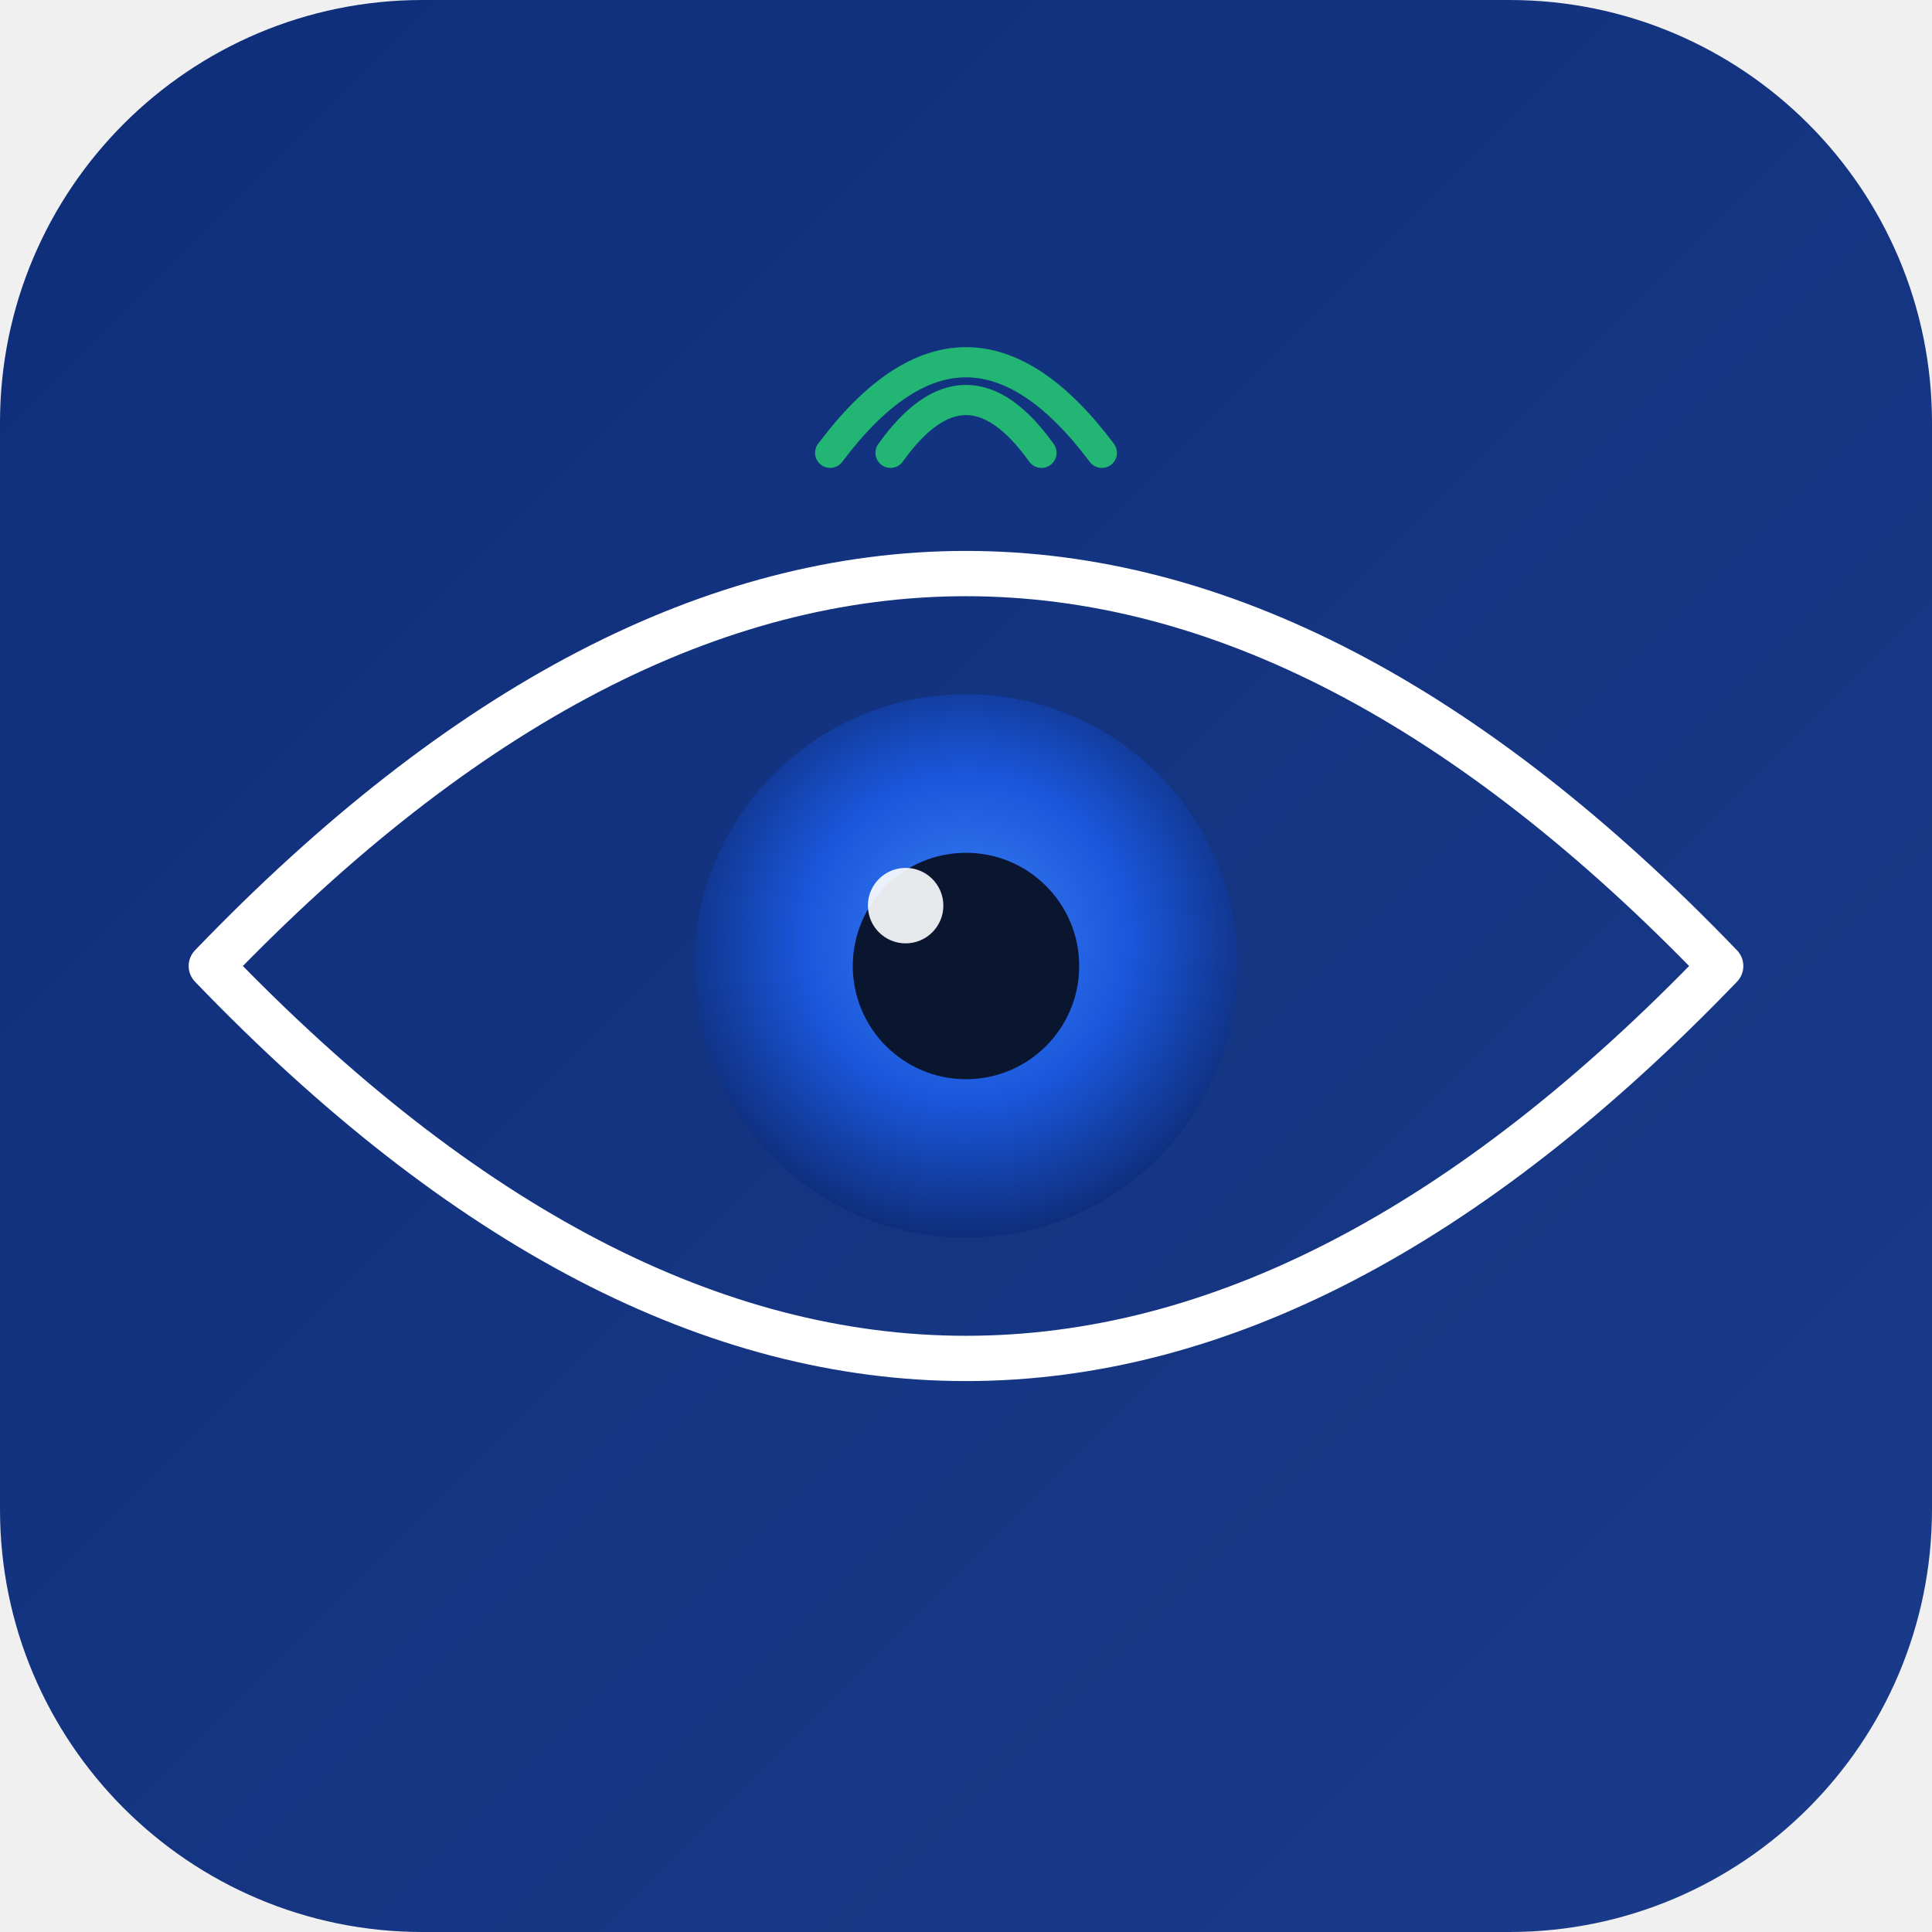
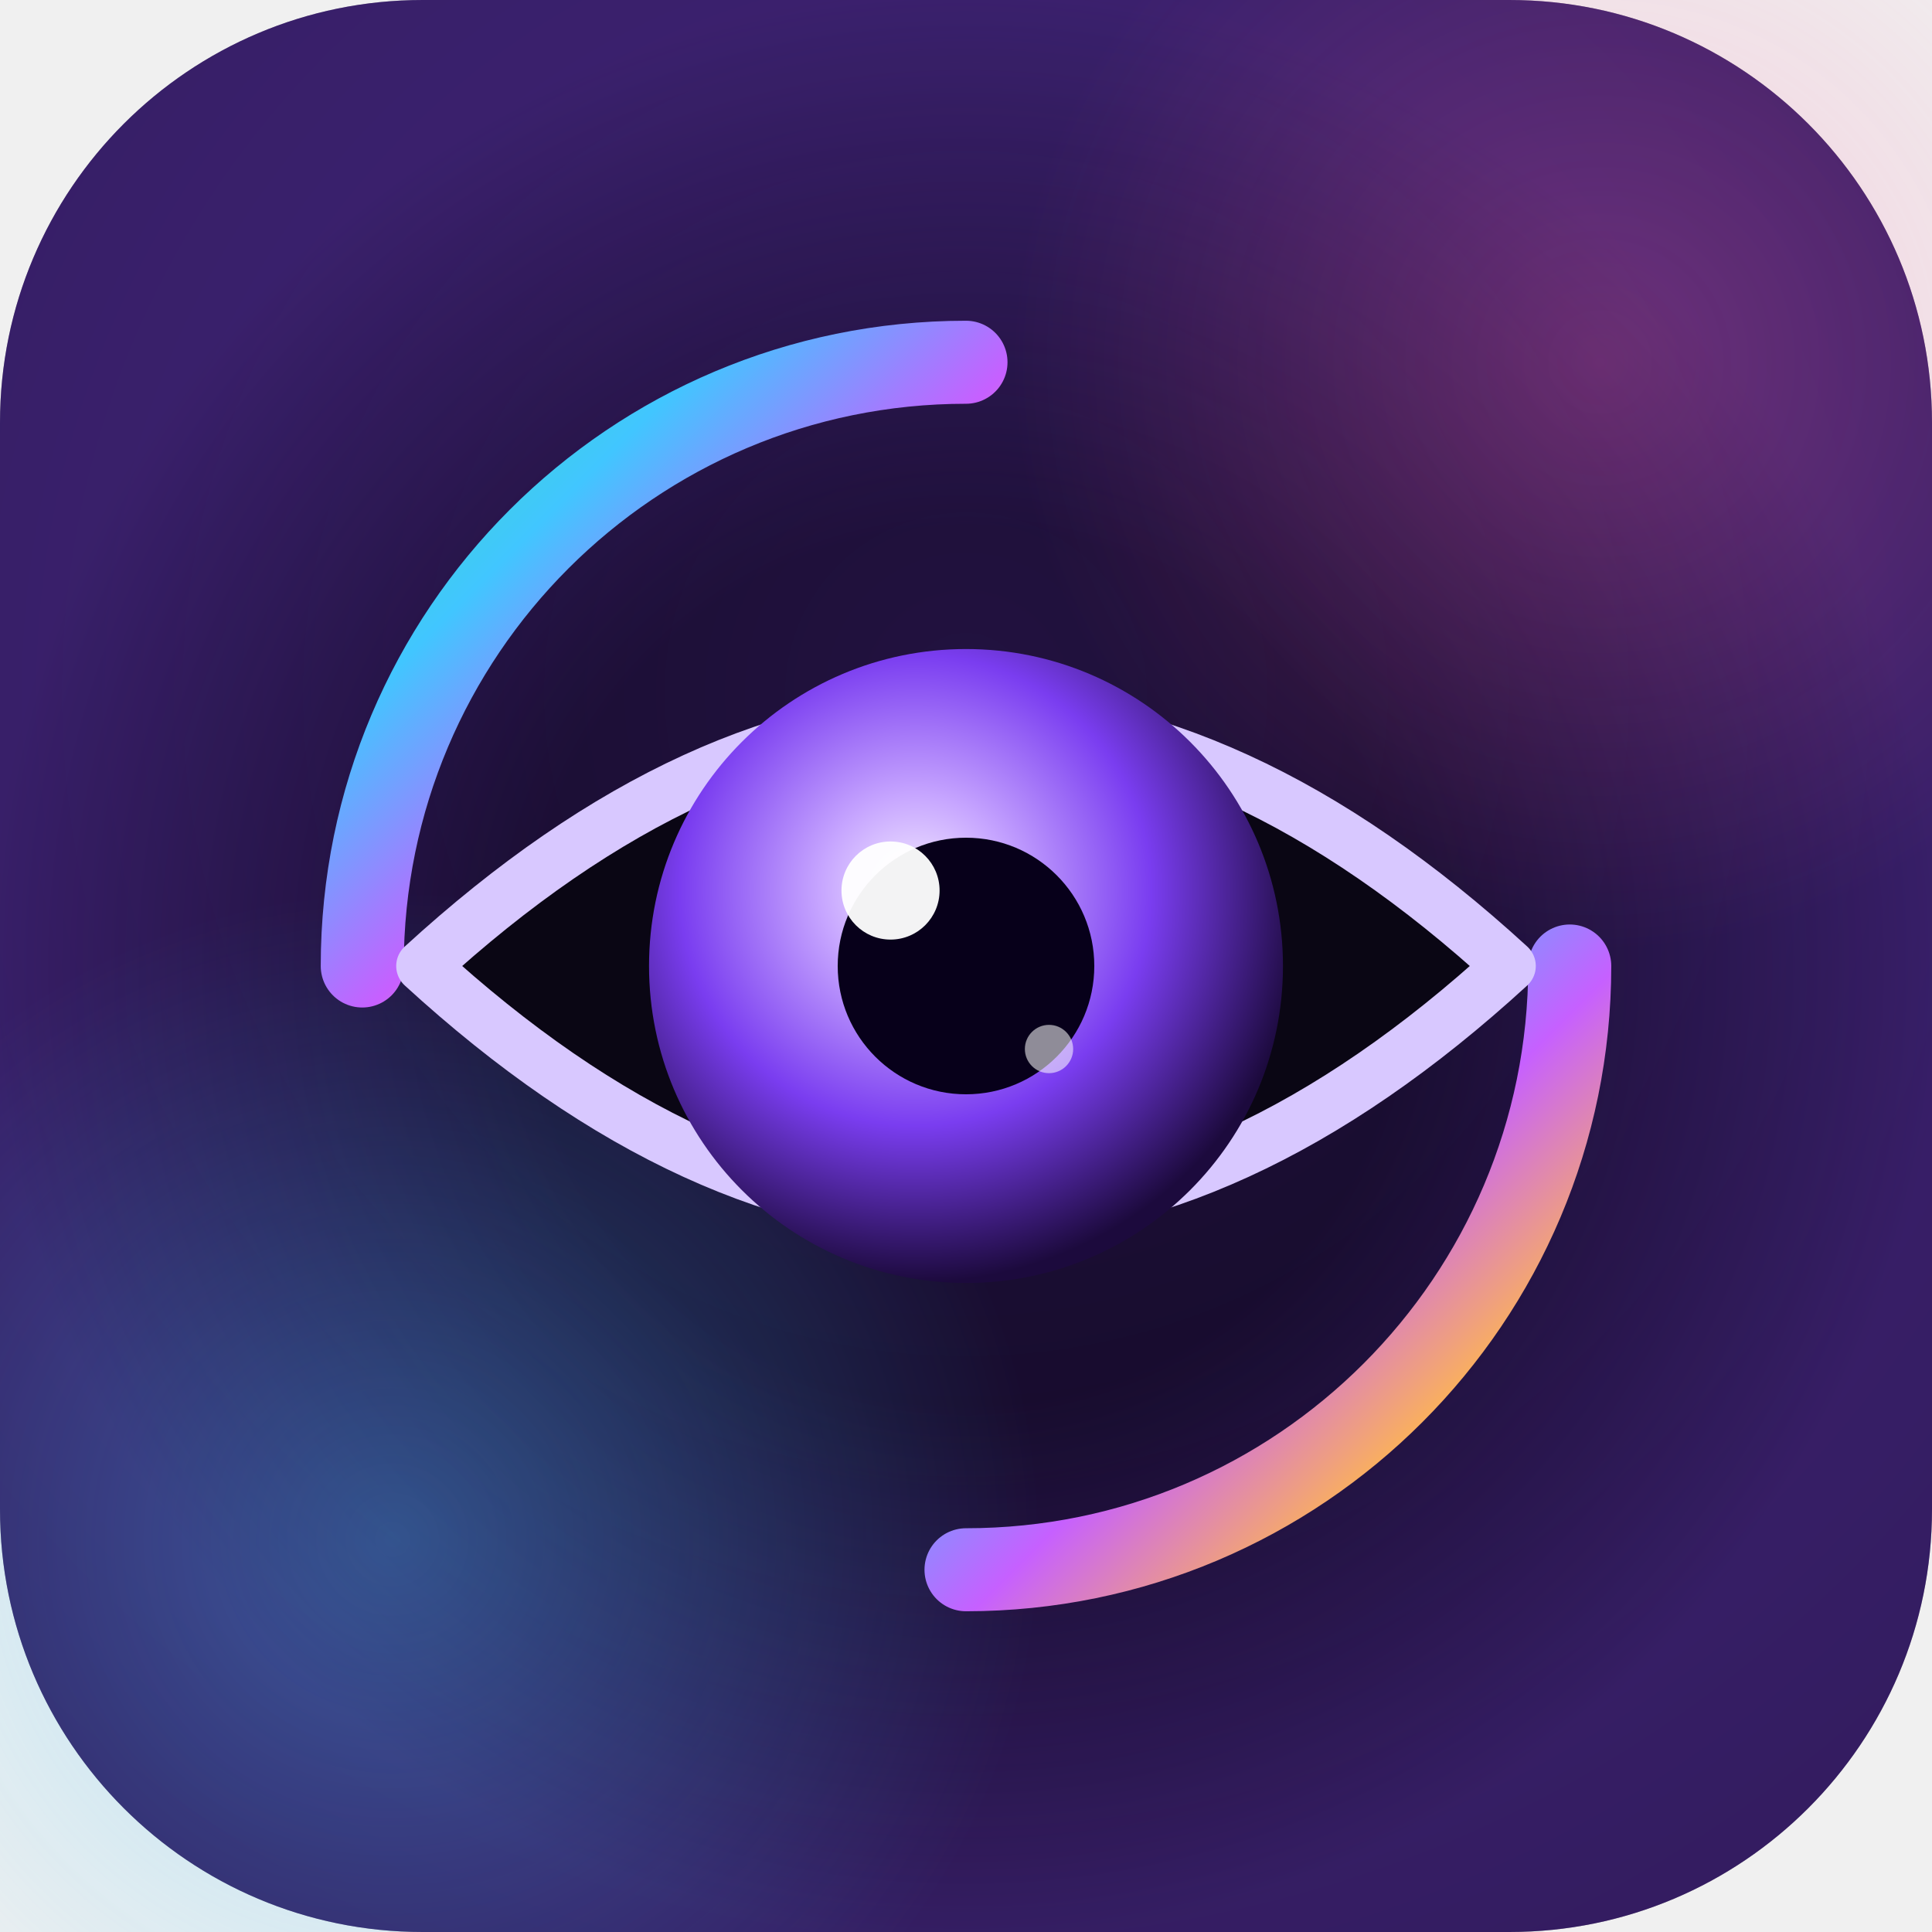
<svg xmlns="http://www.w3.org/2000/svg" viewBox="0 0 256 256" width="256" height="256" role="img" aria-label="Netra">
  <defs>
-     <radialGradient id="iris2" cx="50%" cy="45%" r="55%">
-       <stop offset="0%" stop-color="#3b82f6" />
-       <stop offset="55%" stop-color="#1a56db" />
-       <stop offset="100%" stop-color="#0e2e7a" />
+     <radialGradient id="iris2" cx="42%" cy="38%" r="62%">
+       <stop offset="0%" stop-color="#f4ecff" />
+       <stop offset="24%" stop-color="#c7a6ff" />
+       <stop offset="60%" stop-color="#7a3df0" />
+       <stop offset="100%" stop-color="#1c0a3d" />
    </radialGradient>
-     <linearGradient id="bg" x1="0" y1="0" x2="1" y2="1">
-       <stop offset="0%" stop-color="#0e2e7a" />
-       <stop offset="100%" stop-color="#1a3b8a" />
+     <linearGradient id="ring" x1="0" y1="0" x2="1" y2="1">
+       <stop offset="0%" stop-color="#37e6a8" />
+       <stop offset="28%" stop-color="#41c6ff" />
+       <stop offset="54%" stop-color="#c660ff" />
+       <stop offset="78%" stop-color="#ffb84d" />
+       <stop offset="100%" stop-color="#ff5f9e" />
    </linearGradient>
+     <radialGradient id="bg" cx="50%" cy="36%" r="90%">
+       <stop offset="0%" stop-color="#221240" />
+       <stop offset="55%" stop-color="#140a28" />
+       <stop offset="100%" stop-color="#090312" />
+     </radialGradient>
+     <radialGradient id="bgGlow" cx="50%" cy="50%" r="50%">
+       <stop offset="45%" stop-color="rgba(140,80,255,0)" />
+       <stop offset="100%" stop-color="rgba(140,80,255,0.30)" />
+     </radialGradient>
+     <radialGradient id="auA" cx="50%" cy="50%" r="50%">
+       <stop offset="0%" stop-color="rgba(65,198,255,0.34)" />
+       <stop offset="100%" stop-color="rgba(65,198,255,0)" />
+     </radialGradient>
+     <radialGradient id="auB" cx="50%" cy="50%" r="50%">
+       <stop offset="0%" stop-color="rgba(255,95,158,0.26)" />
+       <stop offset="100%" stop-color="rgba(255,95,158,0)" />
+     </radialGradient>
  </defs>
  <rect x="0" y="0" width="256" height="256" rx="56" ry="56" fill="url(#bg)" />
-   <g transform="translate(28, 76)">
-     <path d="M 0,52 Q 50,0 100,0 Q 150,0 200,52 Q 150,104 100,104 Q 50,104 0,52 Z" fill="none" stroke="#ffffff" stroke-width="6" stroke-linejoin="round" />
-     <circle cx="100" cy="52" r="36" fill="url(#iris2)" />
-     <circle cx="100" cy="52" r="15" fill="#0a1530" />
-     <circle cx="92" cy="44" r="5" fill="#ffffff" opacity="0.9" />
+   <rect x="0" y="0" width="256" height="256" rx="56" ry="56" fill="url(#bgGlow)" />
+   <circle cx="52" cy="204" r="86" fill="url(#auA)" />
+   <circle cx="212" cy="48" r="78" fill="url(#auB)" />
+   <g fill="none" stroke="url(#ring)" stroke-width="11" stroke-linecap="round">
+     <path d="M48 128 A80 80 0 0 1 128 48" />
+     <path d="M208 128 A80 80 0 0 1 128 208" />
  </g>
-   <g transform="translate(128, 38)" stroke="#22b573" stroke-width="4" stroke-linecap="round" fill="none">
-     <path d="M -10 22 Q 0 8 10 22" />
-     <path d="M -18 22 Q 0 -2 18 22" />
+   <g>
+     <path d="M56 128 Q128 62 200 128 Q128 194 56 128 Z" fill="#0a0614" stroke="#d8c8ff" stroke-width="7" stroke-linejoin="round" />
+     <circle cx="128" cy="128" r="42" fill="url(#iris2)" />
+     <circle cx="128" cy="128" r="17" fill="#07001a" />
+     <circle cx="118" cy="118" r="6.5" fill="#ffffff" opacity="0.95" />
+     <circle cx="139" cy="139" r="3.2" fill="#ffffff" opacity="0.55" />
  </g>
</svg>
